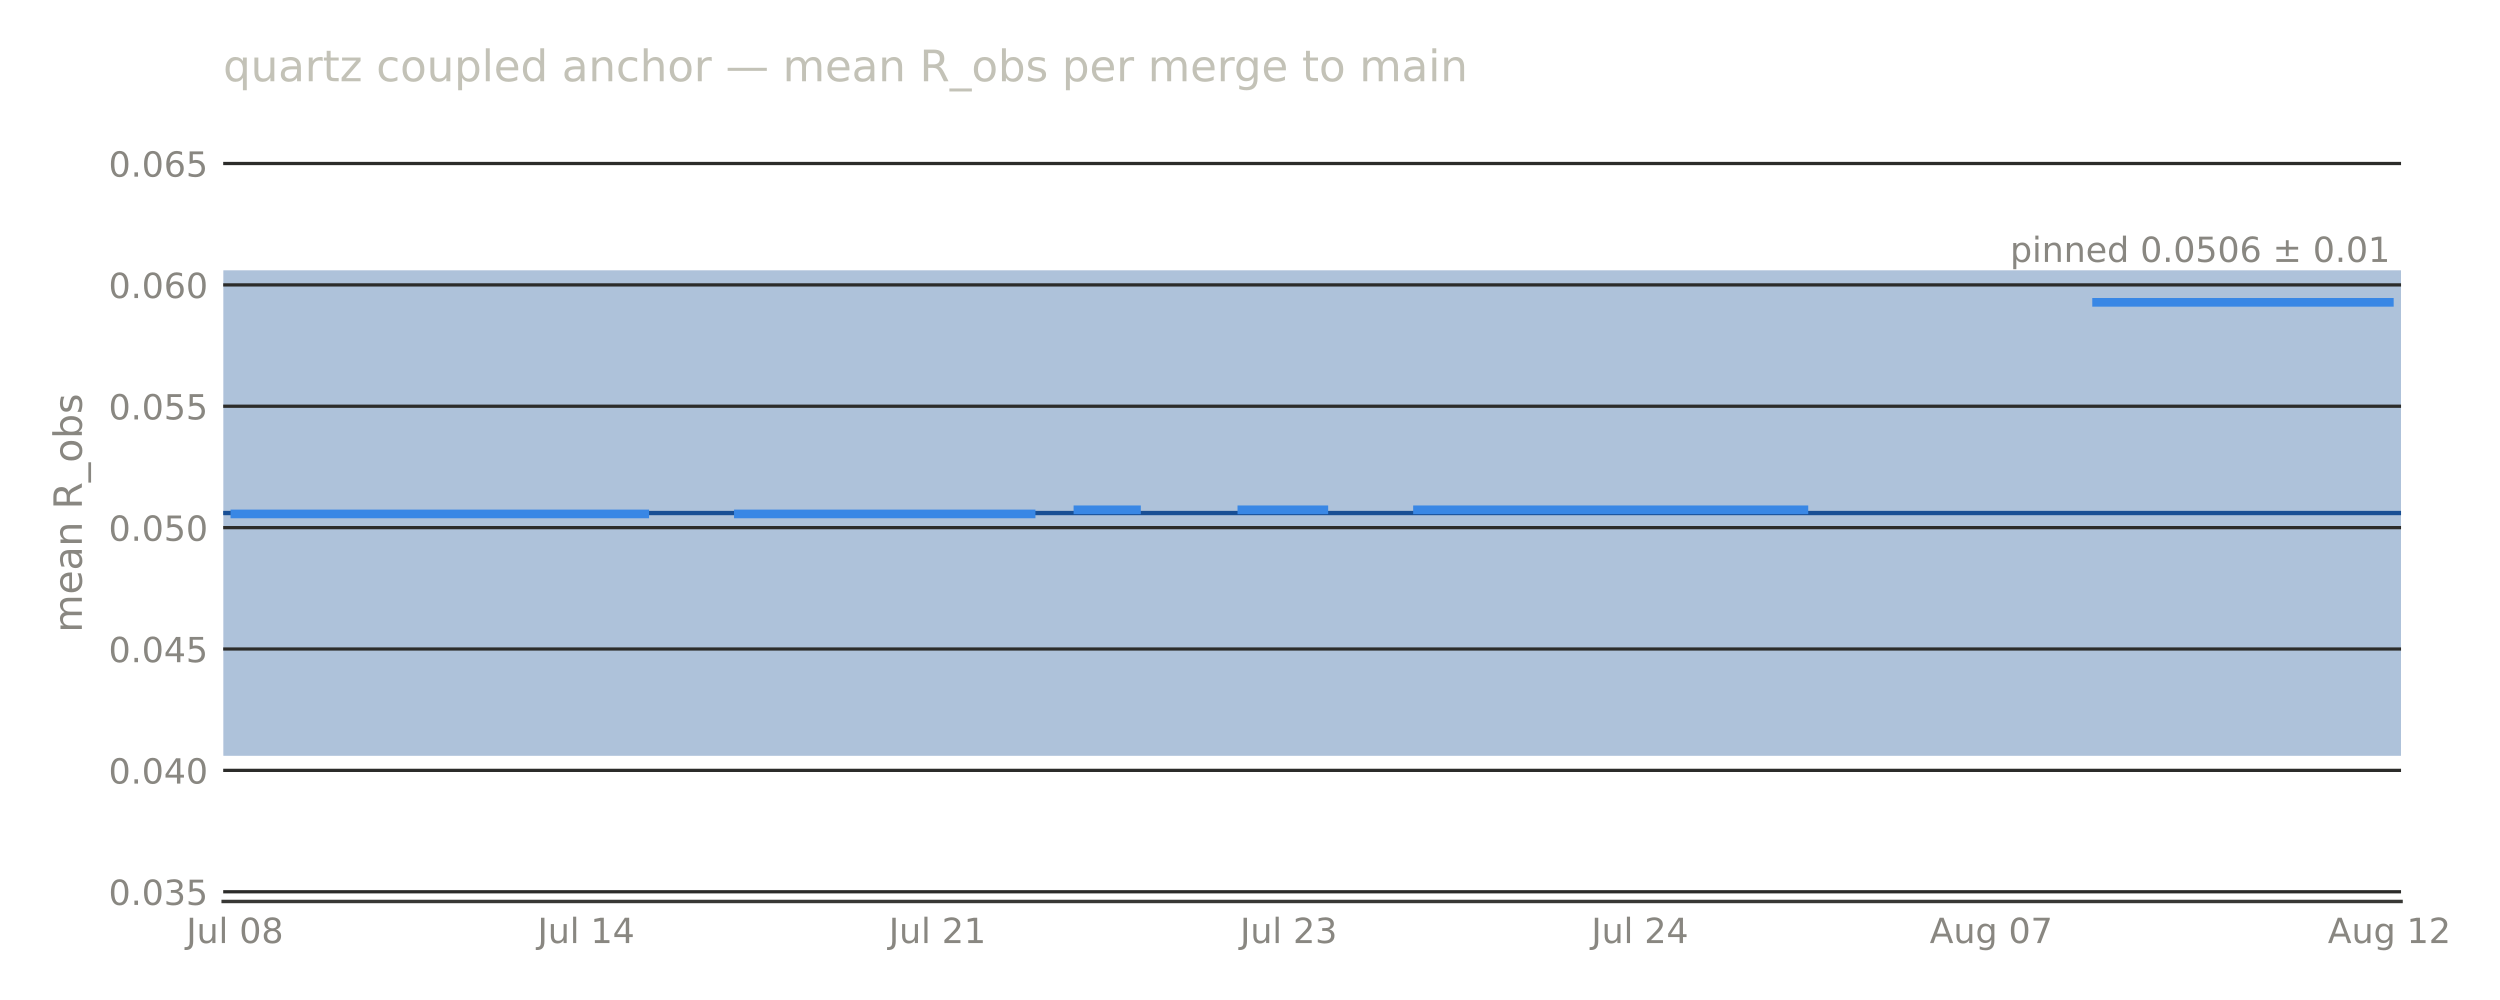
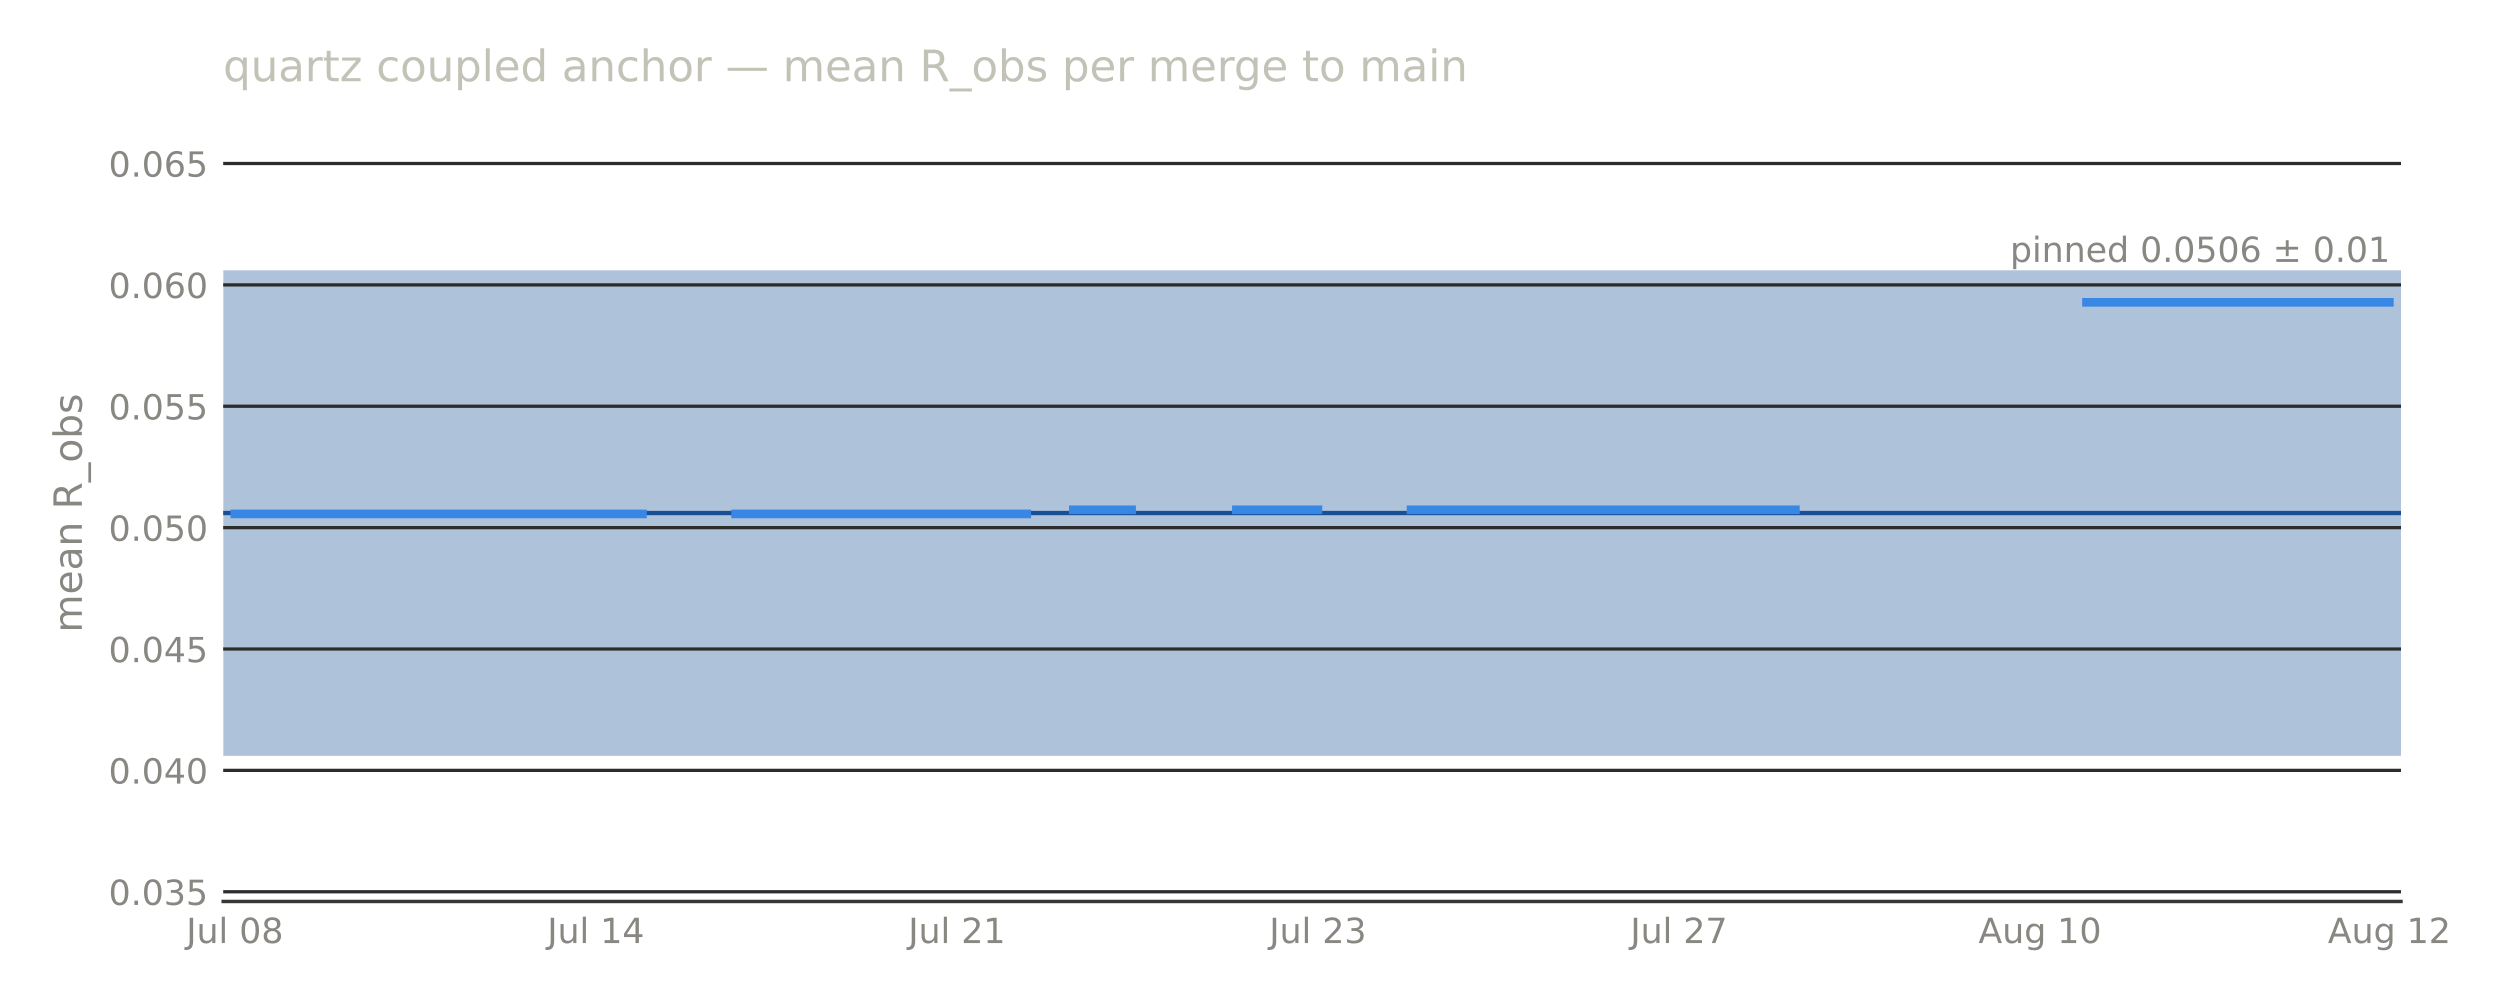
<svg xmlns="http://www.w3.org/2000/svg" width="576pt" height="230.4pt" viewBox="0 0 576 230.4" version="1.1">
  <defs>
    <style type="text/css">*{stroke-linejoin: round; stroke-linecap: butt}</style>
  </defs>
  <g id="figure_1">
    <g id="patch_1">
      <path d="M 0 230.4  L 576 230.4  L 576 0  L 0 0  L 0 230.4  z " style="fill: none; opacity: 0" />
    </g>
    <g id="axes_1">
      <g id="patch_2">
-         <path d="M 51.422 207.698  L 553.2 207.698  L 553.2 28.72  L 51.422 28.72  L 51.422 207.698  z " style="fill: none" />
+         <path d="M 51.422 207.698  L 553.187 207.698  L 553.187 28.72  L 51.422 28.72  L 51.422 207.698  z " style="fill: none" />
      </g>
      <g id="patch_3">
-         <path d="M 51.422 174.14  L 553.2 174.14  L 553.2 62.278  L 51.422 62.278  z " clip-path="url(#p3f8d9a4fea)" style="fill: #184f95; opacity: 0.35" />
+         <path d="M 51.422 174.14  L 553.187 174.14  L 553.187 62.278  L 51.422 62.278  z " clip-path="url(#p2c2be9fde7)" style="fill: #184f95; opacity: 0.35" />
      </g>
      <g id="matplotlib.axis_1">
        <g id="xtick_1">
          <g id="line2d_1" />
          <g id="text_1">
-             <text style="font-size: 8px; font-family: 'DejaVu Sans', 'Bitstream Vera Sans', 'Computer Modern Sans Serif', 'Lucida Grande', 'Verdana', 'Geneva', 'Lucid', 'Arial', 'Helvetica', 'Avant Garde', sans-serif; text-anchor: middle; fill: #898781" x="54.12" y="217.277" transform="rotate(-0 54.11984 217.2769)">Jul 08</text>
+             <text style="font-size: 8px; font-family: 'DejaVu Sans', 'Bitstream Vera Sans', 'Computer Modern Sans Serif', 'Lucida Grande', 'Verdana', 'Geneva', 'Lucid', 'Arial', 'Helvetica', 'Avant Garde', sans-serif; text-anchor: middle; fill: #898781" x="54.105" y="217.277" transform="rotate(-0 54.10534 217.2769)">Jul 08</text>
          </g>
        </g>
        <g id="xtick_2">
          <g id="line2d_2" />
          <g id="text_2">
-             <text style="font-size: 8px; font-family: 'DejaVu Sans', 'Bitstream Vera Sans', 'Computer Modern Sans Serif', 'Lucida Grande', 'Verdana', 'Geneva', 'Lucid', 'Arial', 'Helvetica', 'Avant Garde', sans-serif; text-anchor: middle; fill: #898781" x="135.052" y="217.277" transform="rotate(-0 135.0518 217.2769)">Jul 14</text>
+             <text style="font-size: 8px; font-family: 'DejaVu Sans', 'Bitstream Vera Sans', 'Computer Modern Sans Serif', 'Lucida Grande', 'Verdana', 'Geneva', 'Lucid', 'Arial', 'Helvetica', 'Avant Garde', sans-serif; text-anchor: middle; fill: #898781" x="137.286" y="217.277" transform="rotate(-0 137.2856 217.2769)">Jul 14</text>
          </g>
        </g>
        <g id="xtick_3">
          <g id="line2d_3" />
          <g id="text_3">
-             <text style="font-size: 8px; font-family: 'DejaVu Sans', 'Bitstream Vera Sans', 'Computer Modern Sans Serif', 'Lucida Grande', 'Verdana', 'Geneva', 'Lucid', 'Arial', 'Helvetica', 'Avant Garde', sans-serif; text-anchor: middle; fill: #898781" x="215.984" y="217.277" transform="rotate(-0 215.9837 217.2769)">Jul 21</text>
+             <text style="font-size: 8px; font-family: 'DejaVu Sans', 'Bitstream Vera Sans', 'Computer Modern Sans Serif', 'Lucida Grande', 'Verdana', 'Geneva', 'Lucid', 'Arial', 'Helvetica', 'Avant Garde', sans-serif; text-anchor: middle; fill: #898781" x="220.466" y="217.277" transform="rotate(-0 220.466 217.2769)">Jul 21</text>
          </g>
        </g>
        <g id="xtick_4">
          <g id="line2d_4" />
          <g id="text_4">
-             <text style="font-size: 8px; font-family: 'DejaVu Sans', 'Bitstream Vera Sans', 'Computer Modern Sans Serif', 'Lucida Grande', 'Verdana', 'Geneva', 'Lucid', 'Arial', 'Helvetica', 'Avant Garde', sans-serif; text-anchor: middle; fill: #898781" x="296.916" y="217.277" transform="rotate(-0 296.9156 217.2769)">Jul 23</text>
+             <text style="font-size: 8px; font-family: 'DejaVu Sans', 'Bitstream Vera Sans', 'Computer Modern Sans Serif', 'Lucida Grande', 'Verdana', 'Geneva', 'Lucid', 'Arial', 'Helvetica', 'Avant Garde', sans-serif; text-anchor: middle; fill: #898781" x="303.646" y="217.277" transform="rotate(-0 303.6463 217.2769)">Jul 23</text>
          </g>
        </g>
        <g id="xtick_5">
          <g id="line2d_5" />
          <g id="text_5">
-             <text style="font-size: 8px; font-family: 'DejaVu Sans', 'Bitstream Vera Sans', 'Computer Modern Sans Serif', 'Lucida Grande', 'Verdana', 'Geneva', 'Lucid', 'Arial', 'Helvetica', 'Avant Garde', sans-serif; text-anchor: middle; fill: #898781" x="377.848" y="217.277" transform="rotate(-0 377.8475 217.2769)">Jul 24</text>
+             <text style="font-size: 8px; font-family: 'DejaVu Sans', 'Bitstream Vera Sans', 'Computer Modern Sans Serif', 'Lucida Grande', 'Verdana', 'Geneva', 'Lucid', 'Arial', 'Helvetica', 'Avant Garde', sans-serif; text-anchor: middle; fill: #898781" x="386.827" y="217.277" transform="rotate(-0 386.8266 217.2769)">Jul 27</text>
          </g>
        </g>
        <g id="xtick_6">
          <g id="line2d_6" />
          <g id="text_6">
-             <text style="font-size: 8px; font-family: 'DejaVu Sans', 'Bitstream Vera Sans', 'Computer Modern Sans Serif', 'Lucida Grande', 'Verdana', 'Geneva', 'Lucid', 'Arial', 'Helvetica', 'Avant Garde', sans-serif; text-anchor: middle; fill: #898781" x="458.779" y="217.276" transform="rotate(-0 458.7794 217.2763)">Aug 07</text>
+             <text style="font-size: 8px; font-family: 'DejaVu Sans', 'Bitstream Vera Sans', 'Computer Modern Sans Serif', 'Lucida Grande', 'Verdana', 'Geneva', 'Lucid', 'Arial', 'Helvetica', 'Avant Garde', sans-serif; text-anchor: middle; fill: #898781" x="470.007" y="217.276" transform="rotate(-0 470.0069 217.2763)">Aug 10</text>
          </g>
        </g>
        <g id="xtick_7">
          <g id="line2d_7" />
          <g id="text_7">
-             <text style="font-size: 8px; font-family: 'DejaVu Sans', 'Bitstream Vera Sans', 'Computer Modern Sans Serif', 'Lucida Grande', 'Verdana', 'Geneva', 'Lucid', 'Arial', 'Helvetica', 'Avant Garde', sans-serif; text-anchor: middle; fill: #898781" x="550.502" y="217.276" transform="rotate(-0 550.5023 217.2763)">Aug 12</text>
+             <text style="font-size: 8px; font-family: 'DejaVu Sans', 'Bitstream Vera Sans', 'Computer Modern Sans Serif', 'Lucida Grande', 'Verdana', 'Geneva', 'Lucid', 'Arial', 'Helvetica', 'Avant Garde', sans-serif; text-anchor: middle; fill: #898781" x="550.504" y="217.276" transform="rotate(-0 550.5039 217.2763)">Aug 12</text>
          </g>
        </g>
      </g>
      <g id="matplotlib.axis_2">
        <g id="ytick_1">
          <g id="line2d_8">
-             <path d="M 51.422 205.461  L 553.2 205.461  " clip-path="url(#p3f8d9a4fea)" style="fill: none; stroke: #2c2c2a; stroke-width: 0.75; stroke-linecap: square" />
+             <path d="M 51.422 205.461  L 553.187 205.461  " clip-path="url(#p2c2be9fde7)" style="fill: none; stroke: #2c2c2a; stroke-width: 0.75; stroke-linecap: square" />
          </g>
          <g id="line2d_9" />
          <g id="text_8">
            <text style="font-size: 8px; font-family: 'DejaVu Sans', 'Bitstream Vera Sans', 'Computer Modern Sans Serif', 'Lucida Grande', 'Verdana', 'Geneva', 'Lucid', 'Arial', 'Helvetica', 'Avant Garde', sans-serif; text-anchor: end; fill: #898781" x="47.922" y="208.5" transform="rotate(-0 47.92211 208.5)">0.035</text>
          </g>
        </g>
        <g id="ytick_2">
          <g id="line2d_10">
-             <path d="M 51.422 177.496  L 553.2 177.496  " clip-path="url(#p3f8d9a4fea)" style="fill: none; stroke: #2c2c2a; stroke-width: 0.75; stroke-linecap: square" />
+             <path d="M 51.422 177.496  L 553.187 177.496  " clip-path="url(#p2c2be9fde7)" style="fill: none; stroke: #2c2c2a; stroke-width: 0.75; stroke-linecap: square" />
          </g>
          <g id="line2d_11" />
          <g id="text_9">
            <text style="font-size: 8px; font-family: 'DejaVu Sans', 'Bitstream Vera Sans', 'Computer Modern Sans Serif', 'Lucida Grande', 'Verdana', 'Geneva', 'Lucid', 'Arial', 'Helvetica', 'Avant Garde', sans-serif; text-anchor: end; fill: #898781" x="47.922" y="180.535" transform="rotate(-0 47.92211 180.5346)">0.040</text>
          </g>
        </g>
        <g id="ytick_3">
          <g id="line2d_12">
-             <path d="M 51.422 149.53  L 553.2 149.53  " clip-path="url(#p3f8d9a4fea)" style="fill: none; stroke: #2c2c2a; stroke-width: 0.75; stroke-linecap: square" />
+             <path d="M 51.422 149.53  L 553.187 149.53  " clip-path="url(#p2c2be9fde7)" style="fill: none; stroke: #2c2c2a; stroke-width: 0.75; stroke-linecap: square" />
          </g>
          <g id="line2d_13" />
          <g id="text_10">
            <text style="font-size: 8px; font-family: 'DejaVu Sans', 'Bitstream Vera Sans', 'Computer Modern Sans Serif', 'Lucida Grande', 'Verdana', 'Geneva', 'Lucid', 'Arial', 'Helvetica', 'Avant Garde', sans-serif; text-anchor: end; fill: #898781" x="47.922" y="152.569" transform="rotate(-0 47.92211 152.5693)">0.045</text>
          </g>
        </g>
        <g id="ytick_4">
          <g id="line2d_14">
-             <path d="M 51.422 121.565  L 553.2 121.565  " clip-path="url(#p3f8d9a4fea)" style="fill: none; stroke: #2c2c2a; stroke-width: 0.75; stroke-linecap: square" />
+             <path d="M 51.422 121.565  L 553.187 121.565  " clip-path="url(#p2c2be9fde7)" style="fill: none; stroke: #2c2c2a; stroke-width: 0.75; stroke-linecap: square" />
          </g>
          <g id="line2d_15" />
          <g id="text_11">
            <text style="font-size: 8px; font-family: 'DejaVu Sans', 'Bitstream Vera Sans', 'Computer Modern Sans Serif', 'Lucida Grande', 'Verdana', 'Geneva', 'Lucid', 'Arial', 'Helvetica', 'Avant Garde', sans-serif; text-anchor: end; fill: #898781" x="47.922" y="124.604" transform="rotate(-0 47.92211 124.604)">0.050</text>
          </g>
        </g>
        <g id="ytick_5">
          <g id="line2d_16">
-             <path d="M 51.422 93.6  L 553.2 93.6  " clip-path="url(#p3f8d9a4fea)" style="fill: none; stroke: #2c2c2a; stroke-width: 0.75; stroke-linecap: square" />
+             <path d="M 51.422 93.6  L 553.187 93.6  " clip-path="url(#p2c2be9fde7)" style="fill: none; stroke: #2c2c2a; stroke-width: 0.75; stroke-linecap: square" />
          </g>
          <g id="line2d_17" />
          <g id="text_12">
            <text style="font-size: 8px; font-family: 'DejaVu Sans', 'Bitstream Vera Sans', 'Computer Modern Sans Serif', 'Lucida Grande', 'Verdana', 'Geneva', 'Lucid', 'Arial', 'Helvetica', 'Avant Garde', sans-serif; text-anchor: end; fill: #898781" x="47.922" y="96.639" transform="rotate(-0 47.92211 96.63863)">0.055</text>
          </g>
        </g>
        <g id="ytick_6">
          <g id="line2d_18">
-             <path d="M 51.422 65.634  L 553.2 65.634  " clip-path="url(#p3f8d9a4fea)" style="fill: none; stroke: #2c2c2a; stroke-width: 0.75; stroke-linecap: square" />
+             <path d="M 51.422 65.634  L 553.187 65.634  " clip-path="url(#p2c2be9fde7)" style="fill: none; stroke: #2c2c2a; stroke-width: 0.75; stroke-linecap: square" />
          </g>
          <g id="line2d_19" />
          <g id="text_13">
            <text style="font-size: 8px; font-family: 'DejaVu Sans', 'Bitstream Vera Sans', 'Computer Modern Sans Serif', 'Lucida Grande', 'Verdana', 'Geneva', 'Lucid', 'Arial', 'Helvetica', 'Avant Garde', sans-serif; text-anchor: end; fill: #898781" x="47.922" y="68.673" transform="rotate(-0 47.92211 68.6733)">0.060</text>
          </g>
        </g>
        <g id="ytick_7">
          <g id="line2d_20">
-             <path d="M 51.422 37.669  L 553.2 37.669  " clip-path="url(#p3f8d9a4fea)" style="fill: none; stroke: #2c2c2a; stroke-width: 0.75; stroke-linecap: square" />
+             <path d="M 51.422 37.669  L 553.187 37.669  " clip-path="url(#p2c2be9fde7)" style="fill: none; stroke: #2c2c2a; stroke-width: 0.75; stroke-linecap: square" />
          </g>
          <g id="line2d_21" />
          <g id="text_14">
            <text style="font-size: 8px; font-family: 'DejaVu Sans', 'Bitstream Vera Sans', 'Computer Modern Sans Serif', 'Lucida Grande', 'Verdana', 'Geneva', 'Lucid', 'Arial', 'Helvetica', 'Avant Garde', sans-serif; text-anchor: end; fill: #898781" x="47.922" y="40.708" transform="rotate(-0 47.92211 40.70797)">0.065</text>
          </g>
        </g>
        <g id="text_15">
          <text style="font-size: 9px; font-family: 'DejaVu Sans', 'Bitstream Vera Sans', 'Computer Modern Sans Serif', 'Lucida Grande', 'Verdana', 'Geneva', 'Lucid', 'Arial', 'Helvetica', 'Avant Garde', sans-serif; text-anchor: middle; fill: #898781" x="18.858" y="118.209" transform="rotate(-90 18.8575 118.2091)">mean R_obs</text>
        </g>
      </g>
      <g id="line2d_22">
-         <path d="M 51.422 118.209  L 553.2 118.209  " clip-path="url(#p3f8d9a4fea)" style="fill: none; stroke: #184f95; stroke-linecap: square" />
+         <path d="M 51.422 118.209  L 553.187 118.209  " clip-path="url(#p2c2be9fde7)" style="fill: none; stroke: #184f95; stroke-linecap: square" />
      </g>
      <g id="patch_4">
-         <path d="M 51.422 207.698  L 553.2 207.698  " style="fill: none; stroke: #383835; stroke-width: 0.8; stroke-linejoin: miter; stroke-linecap: square" />
+         <path d="M 51.422 207.698  L 553.187 207.698  " style="fill: none; stroke: #383835; stroke-width: 0.8; stroke-linejoin: miter; stroke-linecap: square" />
      </g>
      <g id="line2d_23">
-         <path d="M 54.12 118.409  L 148.54 118.409  M 170.122 118.409  L 237.566 118.409  M 248.356 117.455  L 261.845 117.455  M 286.125 117.455  L 305.009 117.455  M 326.591 117.455  L 415.616 117.455  M 483.059 69.652  L 550.502 69.652  L 550.502 69.652  " clip-path="url(#p3f8d9a4fea)" style="fill: none; stroke: #3987e5; stroke-width: 2; stroke-linecap: square" />
+         <path d="M 54.105 118.409  L 148.019 118.409  M 169.484 118.409  L 236.565 118.409  M 247.298 117.455  L 260.714 117.455  M 284.864 117.455  L 303.646 117.455  M 325.112 117.455  L 413.659 117.455  M 480.74 69.652  L 550.504 69.652  L 550.504 69.652  " clip-path="url(#p2c2be9fde7)" style="fill: none; stroke: #3987e5; stroke-width: 2; stroke-linecap: square" />
      </g>
      <g id="text_16">
-         <text style="font-size: 8px; font-family: 'DejaVu Sans', 'Bitstream Vera Sans', 'Computer Modern Sans Serif', 'Lucida Grande', 'Verdana', 'Geneva', 'Lucid', 'Arial', 'Helvetica', 'Avant Garde', sans-serif; text-anchor: end; fill: #898781" x="550.691" y="60.357" transform="rotate(-0 550.6911 60.35652)">pinned 0.0506 ± 0.01</text>
+         <text style="font-size: 8px; font-family: 'DejaVu Sans', 'Bitstream Vera Sans', 'Computer Modern Sans Serif', 'Lucida Grande', 'Verdana', 'Geneva', 'Lucid', 'Arial', 'Helvetica', 'Avant Garde', sans-serif; text-anchor: end; fill: #898781" x="550.678" y="60.357" transform="rotate(-0 550.6783 60.35652)">pinned 0.0506 ± 0.01</text>
      </g>
      <g id="text_17">
        <text style="font-size: 10px; font-family: 'DejaVu Sans', 'Bitstream Vera Sans', 'Computer Modern Sans Serif', 'Lucida Grande', 'Verdana', 'Geneva', 'Lucid', 'Arial', 'Helvetica', 'Avant Garde', sans-serif; text-anchor: start; fill: #c3c2b7" x="51.422" y="18.72" transform="rotate(-0 51.42211 18.72)">quartz coupled anchor — mean R_obs per merge to main</text>
      </g>
    </g>
  </g>
  <defs>
-     <clipPath id="p3f8d9a4fea">
-       <rect x="51.422" y="28.72" width="501.778" height="178.978" />
+     <clipPath id="p2c2be9fde7">
+       <rect x="51.422" y="28.72" width="501.765" height="178.978" />
    </clipPath>
  </defs>
</svg>
